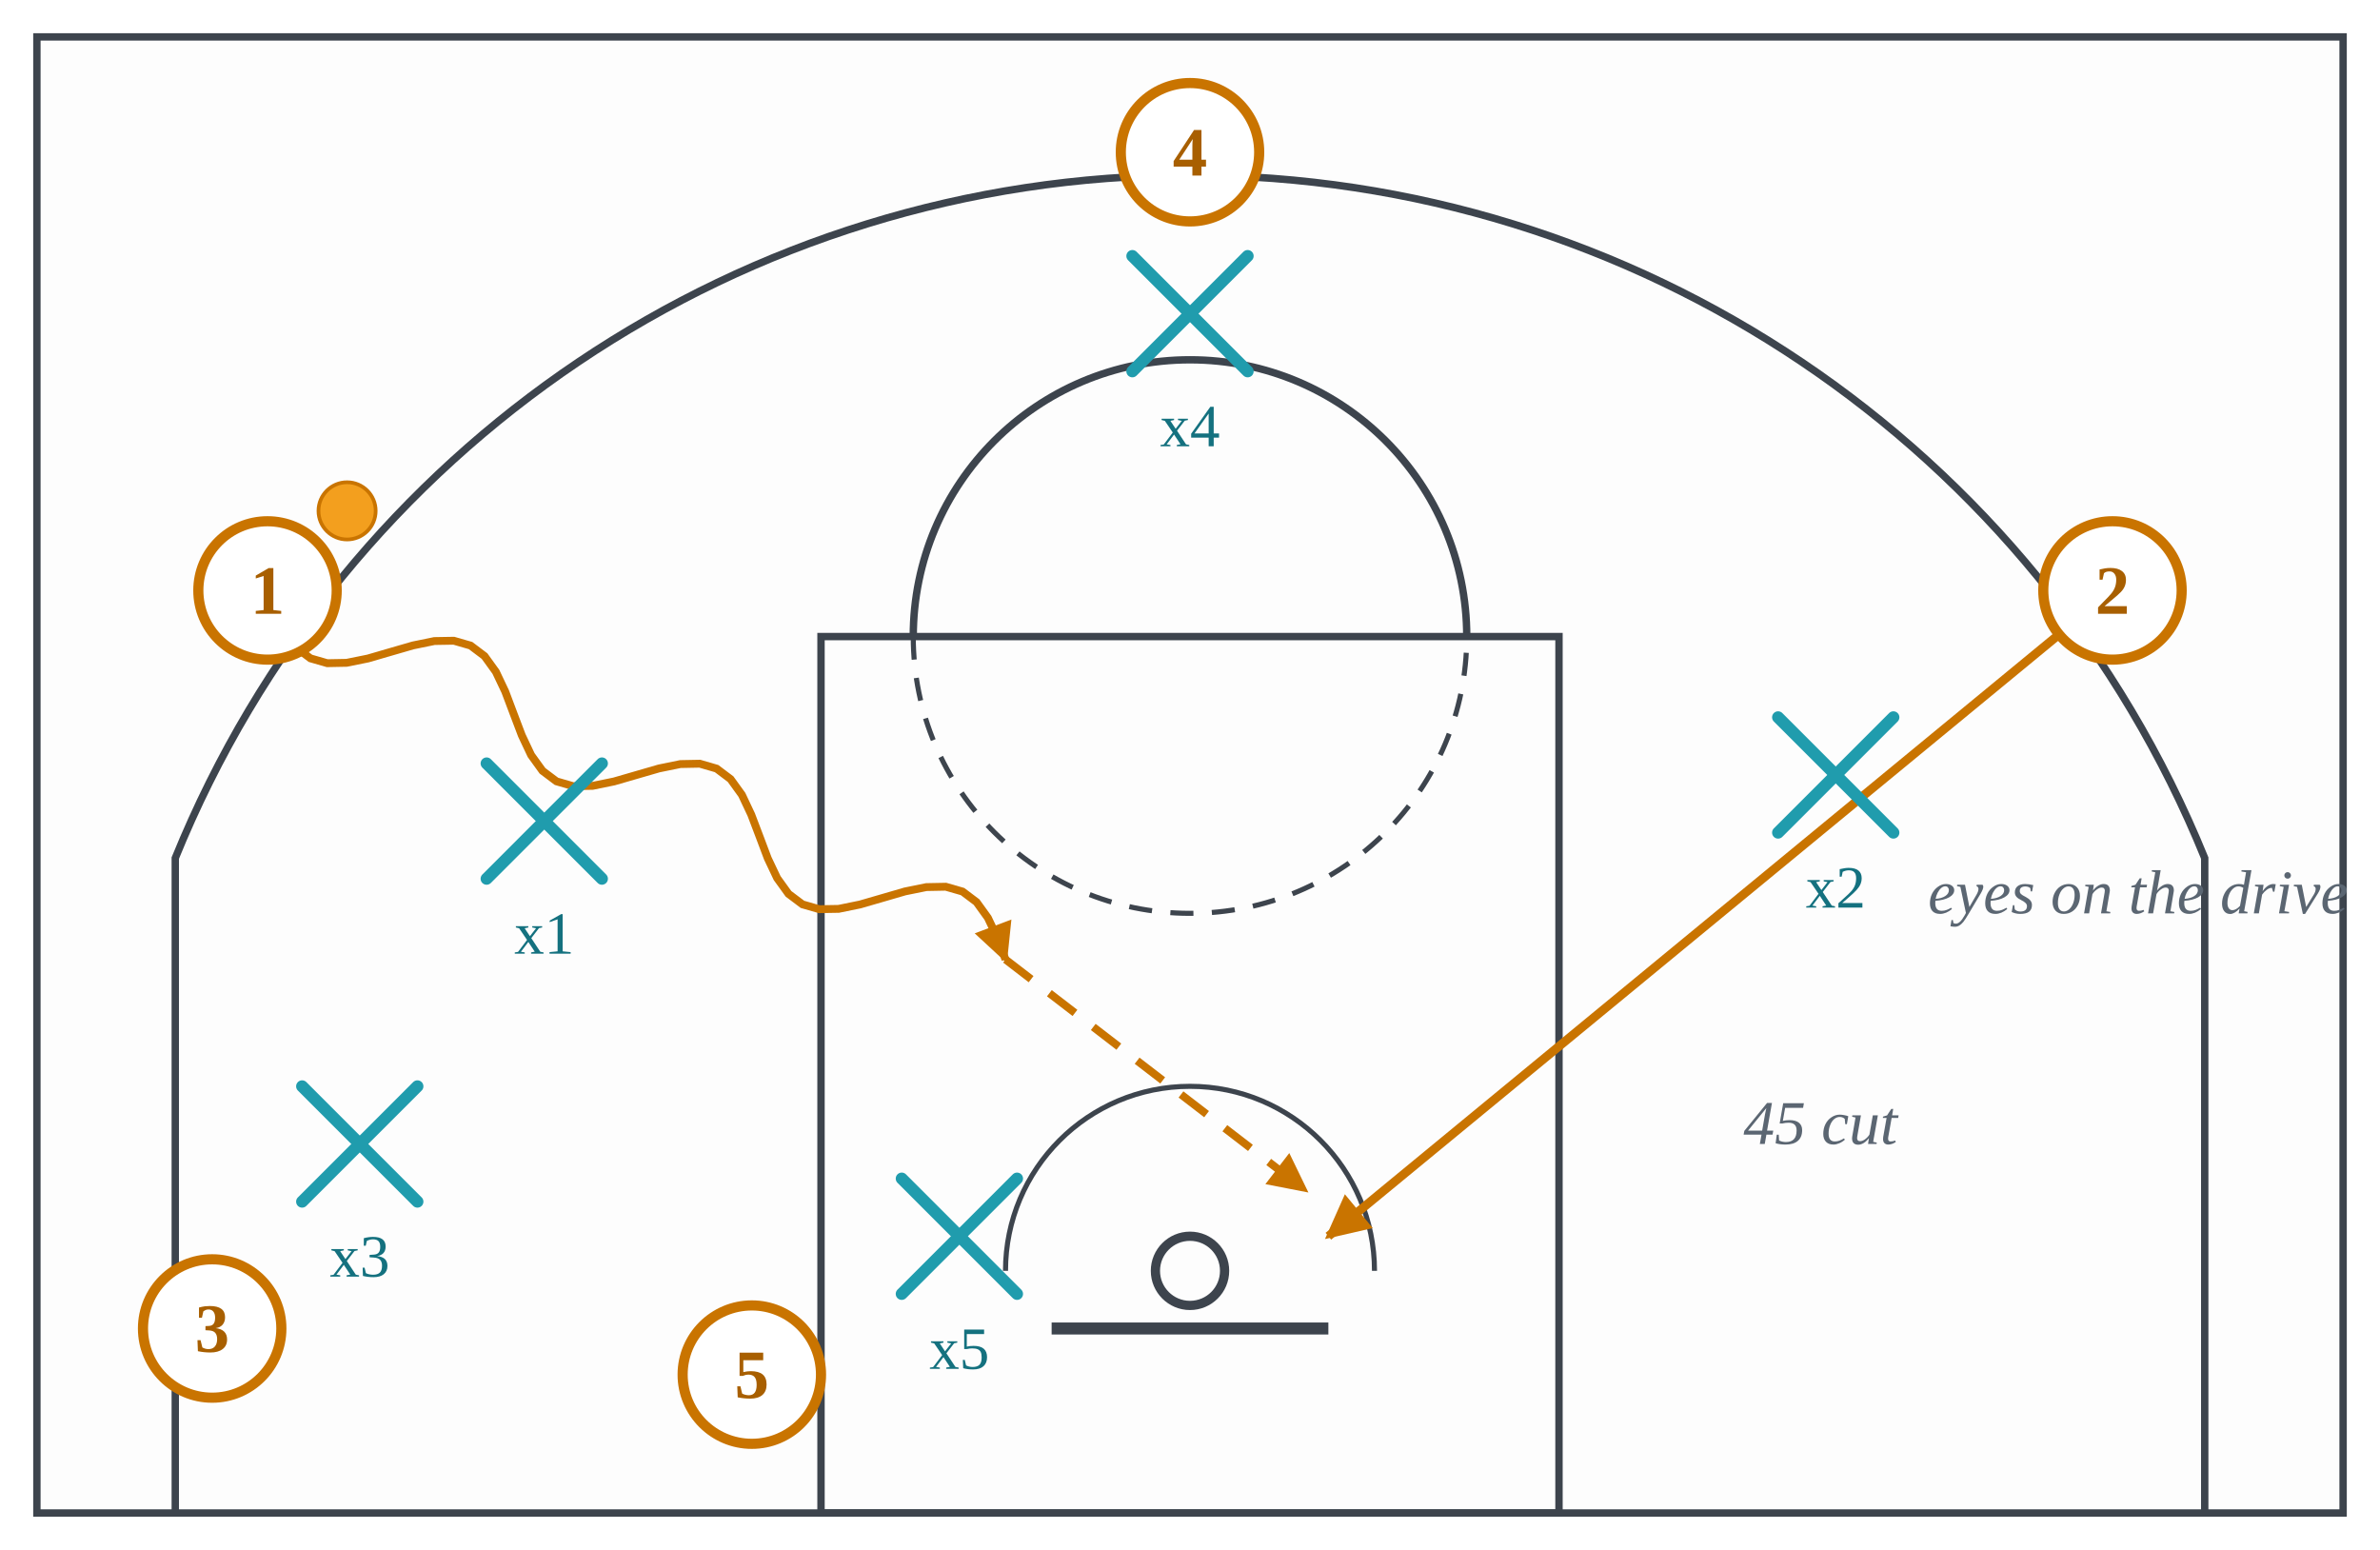
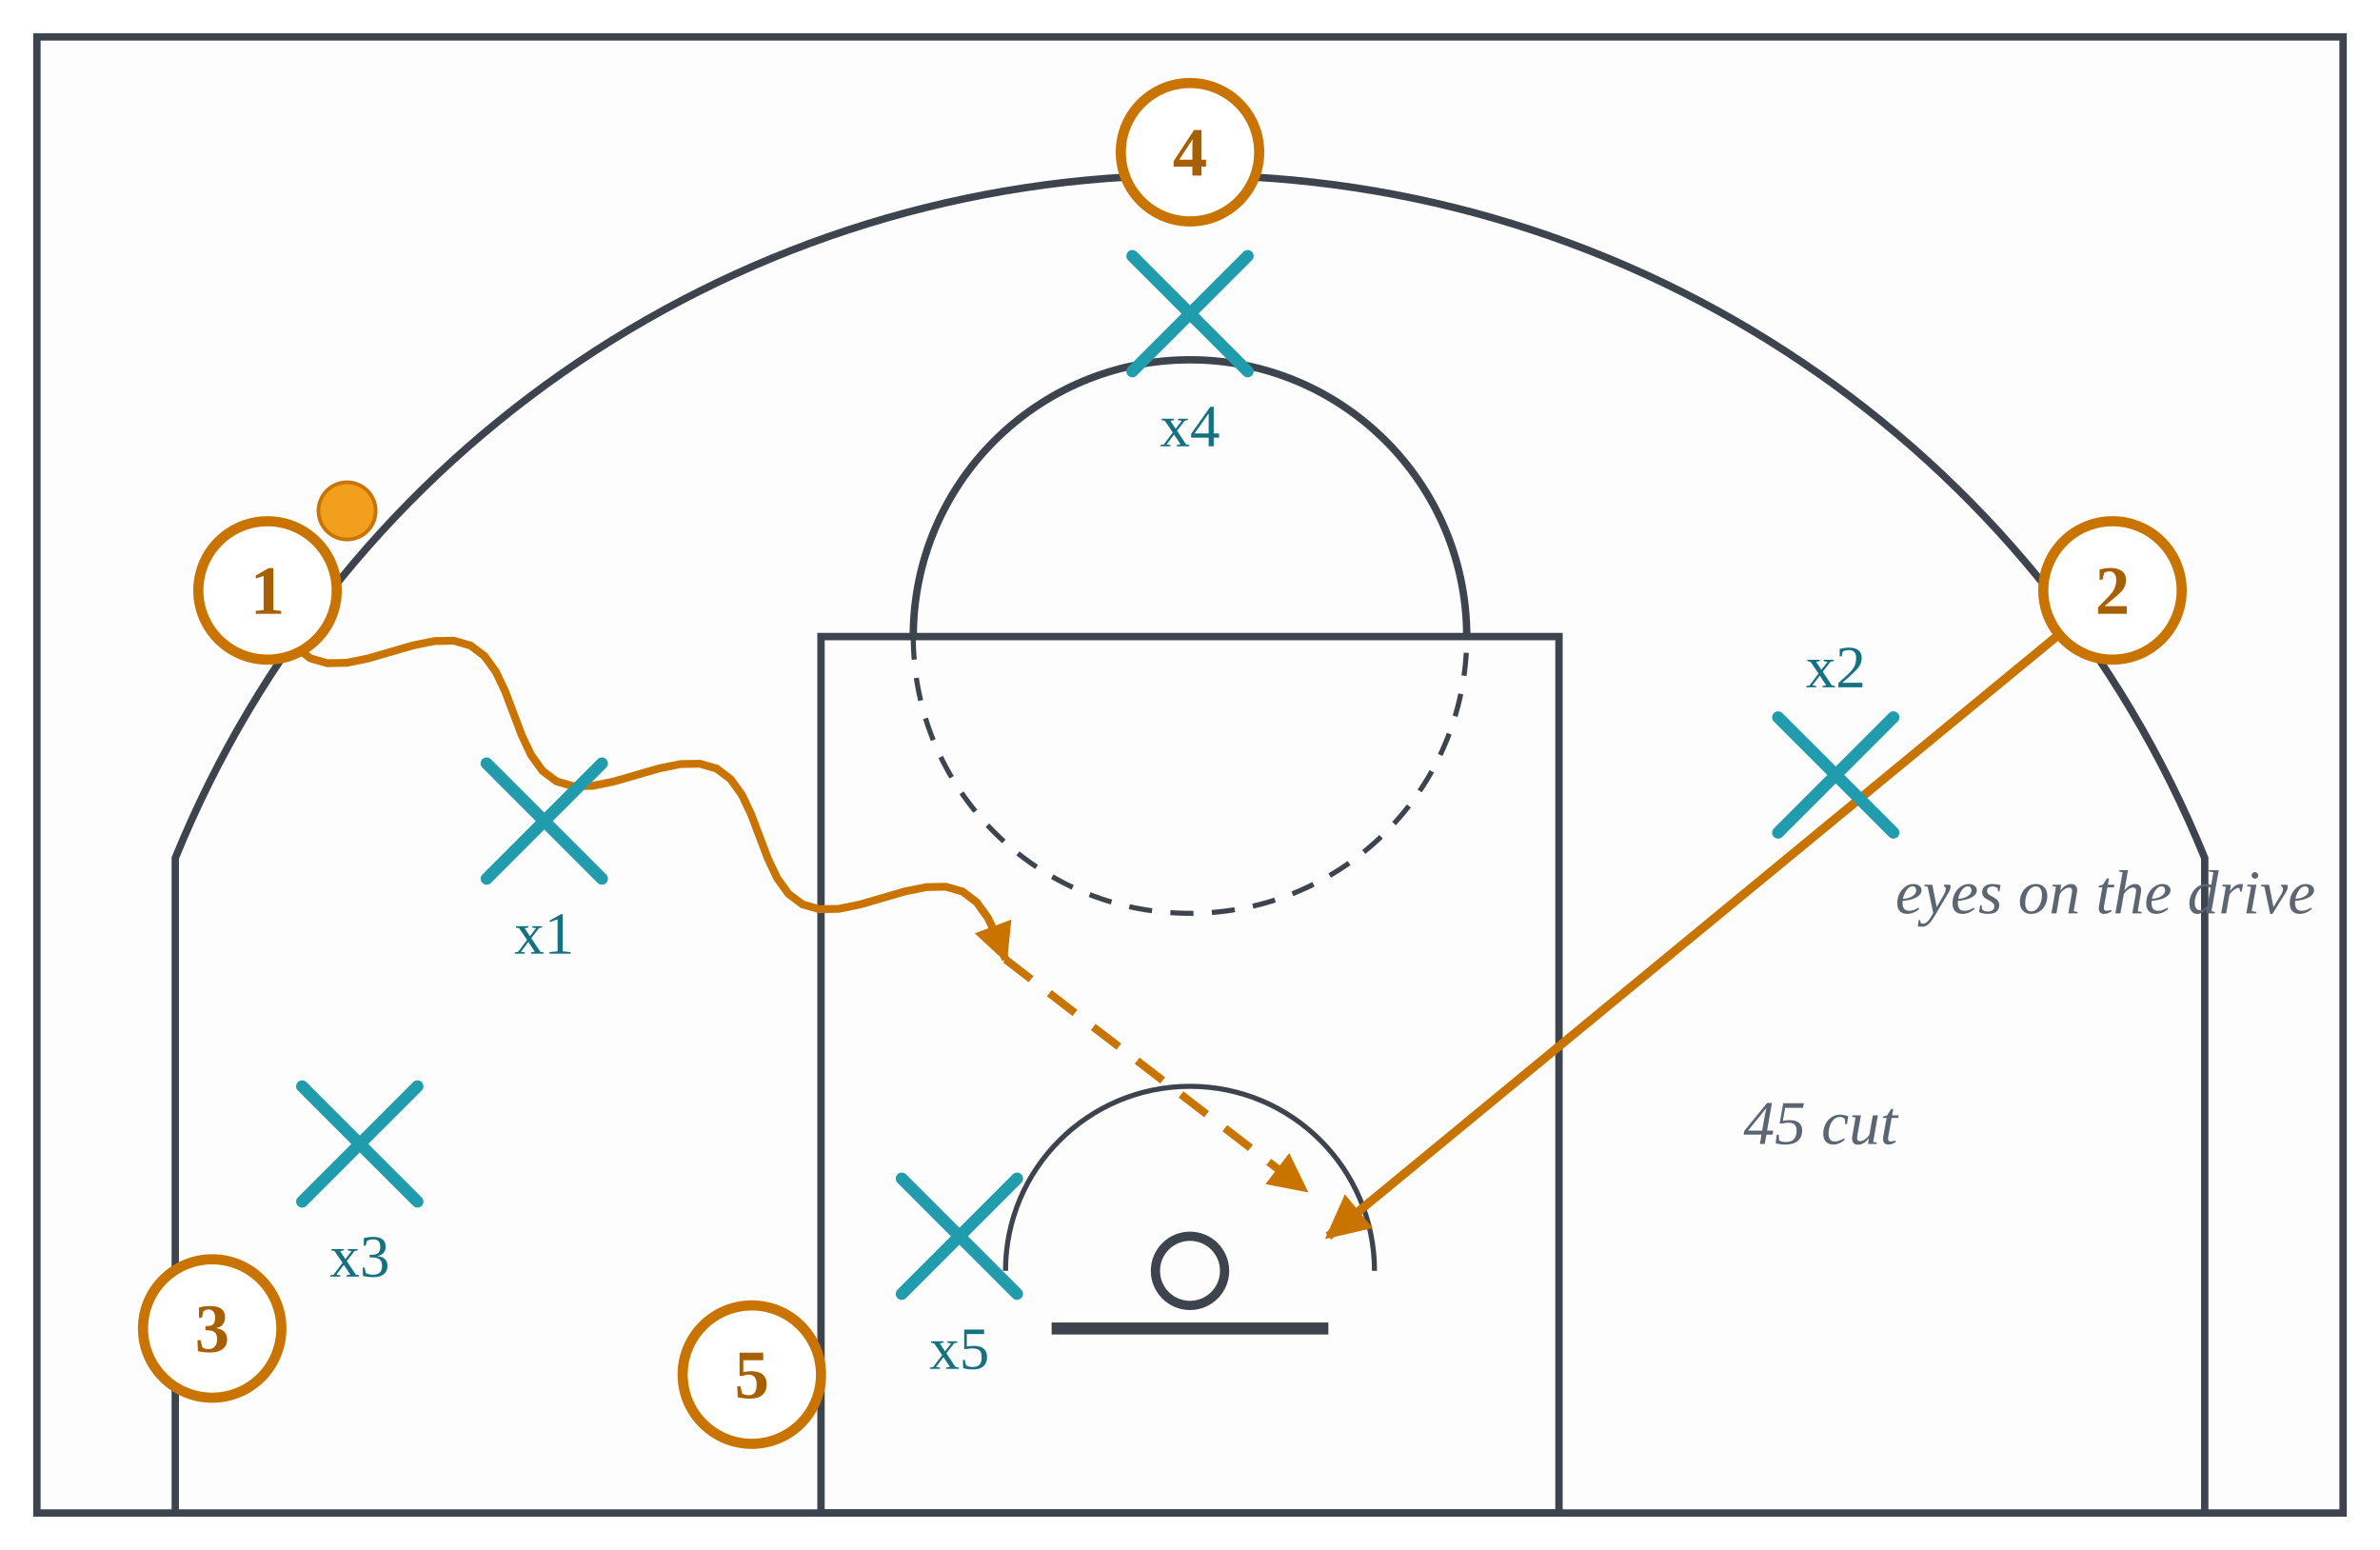
<svg xmlns="http://www.w3.org/2000/svg" viewBox="0 0 516.0 336.0" width="516.0" role="img" aria-label="The ball-handler drives from the left wing toward the middle. On the right, the wing player's defender turns his head to the drive and takes a step toward the lane. The wing player cuts to the rim at a 45-degree angle behind him, and the driver drops the pass off to him at the rim." class="hd-court-svg">
  <defs>
    <marker id="hd-arrow-o" viewBox="0 0 10 10" refX="9" refY="5" markerWidth="5" markerHeight="5" orient="auto-start-reverse">
      <path d="M 0 0 L 10 5 L 0 10 z" fill="var(--hd-offense, #C97400)" />
    </marker>
    <marker id="hd-arrow-d" viewBox="0 0 10 10" refX="9" refY="5" markerWidth="5" markerHeight="5" orient="auto-start-reverse">
      <path d="M 0 0 L 10 5 L 0 10 z" fill="var(--hd-defense, #209CAD)" />
    </marker>
  </defs>
  <rect x="8.0" y="8.0" width="500.0" height="320.0" fill="var(--court-floor, #fdfdfd)" stroke="var(--court-line, #3d444d)" stroke-width="1.6" />
  <path d="M 38.0 328.0 L 38.0 186.02 A 237.5 237.5 0 0 1 478.0 186.02 L 478.0 328.0" stroke="var(--court-line, #3d444d)" fill="none" stroke-width="1.6" />
  <rect x="178.0" y="138.0" width="160.0" height="190.0" stroke="var(--court-line, #3d444d)" fill="none" stroke-width="1.6" />
  <path d="M 198.0 138.0 A 60.0 60.0 0 0 1 318.0 138.0" stroke="var(--court-line, #3d444d)" fill="none" stroke-width="1.6" />
  <path d="M 198.0 138.0 A 60.0 60.0 0 0 0 318.0 138.0" stroke="var(--court-line, #3d444d)" fill="none" stroke-width="1.1" stroke-dasharray="5 4" />
  <path d="M 218.0 275.5 A 40.0 40.0 0 0 1 298.0 275.5" stroke="var(--court-line, #3d444d)" fill="none" stroke-width="1.1" />
  <line x1="228.0" y1="288.0" x2="288.0" y2="288.0" stroke="var(--court-line, #3d444d)" stroke-width="2.6" />
  <circle cx="258.0" cy="275.5" r="7.5" stroke="var(--court-line, #3d444d)" fill="none" stroke-width="2" />
  <path d="M 58.0,128.0 L 59.79,132.75 L 61.82,137.03 L 64.28,140.44 L 67.31,142.72 L 70.95,143.77 L 75.15,143.69 L 79.79,142.75 L 84.67,141.33 L 89.54,139.92 L 94.18,138.97 L 98.39,138.9 L 102.02,139.95 L 105.05,142.23 L 107.51,145.64 L 109.54,149.92 L 111.33,154.67 L 113.13,159.41 L 115.15,163.69 L 117.61,167.1 L 120.64,169.38 L 124.28,170.44 L 128.49,170.36 L 133.13,169.41 L 138.0,168.0 L 142.87,166.59 L 147.51,165.64 L 151.72,165.56 L 155.36,166.62 L 158.39,168.9 L 160.85,172.31 L 162.87,176.59 L 164.67,181.33 L 166.46,186.08 L 168.49,190.36 L 170.95,193.77 L 173.98,196.05 L 177.61,197.1 L 181.82,197.03 L 186.46,196.08 L 191.33,194.67 L 196.21,193.25 L 200.85,192.31 L 205.05,192.23 L 208.69,193.28 L 211.72,195.56 L 214.18,198.97 L 216.21,203.25 L 218.0,208.0" stroke="var(--hd-offense, #C97400)" fill="none" marker-end="url(#hd-arrow-o)" stroke-width="1.7" />
  <line x1="458.0" y1="128.0" x2="288.0" y2="268.0" stroke="var(--hd-offense, #C97400)" fill="none" marker-end="url(#hd-arrow-o)" stroke-width="1.9" />
  <line x1="218.0" y1="208.0" x2="283.0" y2="258.0" stroke="var(--hd-offense, #C97400)" fill="none" marker-end="url(#hd-arrow-o)" stroke-width="1.7" stroke-dasharray="7 5" />
  <circle cx="58.0" cy="128.0" r="15.0" fill="var(--court-floor, #fff)" stroke="var(--hd-offense, #C97400)" stroke-width="2.2" />
  <text x="58.0" y="128.0" text-anchor="middle" dominant-baseline="central" font-size="15.0" font-weight="600" fill="var(--hd-offense-ink, #A85F00)">1</text>
  <circle cx="75.25" cy="110.75" r="6.2" fill="#F39F1E" stroke="var(--hd-offense, #C97400)" stroke-width="0.8" />
  <circle cx="458.0" cy="128.0" r="15.0" fill="var(--court-floor, #fff)" stroke="var(--hd-offense, #C97400)" stroke-width="2.2" />
  <text x="458.0" y="128.0" text-anchor="middle" dominant-baseline="central" font-size="15.0" font-weight="600" fill="var(--hd-offense-ink, #A85F00)">2</text>
  <circle cx="163.0" cy="298.0" r="15.0" fill="var(--court-floor, #fff)" stroke="var(--hd-offense, #C97400)" stroke-width="2.2" />
  <text x="163.0" y="298.0" text-anchor="middle" dominant-baseline="central" font-size="15.0" font-weight="600" fill="var(--hd-offense-ink, #A85F00)">5</text>
  <circle cx="46.0" cy="288.0" r="15.0" fill="var(--court-floor, #fff)" stroke="var(--hd-offense, #C97400)" stroke-width="2.2" />
  <text x="46.0" y="288.0" text-anchor="middle" dominant-baseline="central" font-size="15.0" font-weight="600" fill="var(--hd-offense-ink, #A85F00)">3</text>
  <circle cx="258.0" cy="33.0" r="15.0" fill="var(--court-floor, #fff)" stroke="var(--hd-offense, #C97400)" stroke-width="2.2" />
  <text x="258.0" y="33.0" text-anchor="middle" dominant-baseline="central" font-size="15.0" font-weight="600" fill="var(--hd-offense-ink, #A85F00)">4</text>
  <line x1="105.5" y1="165.5" x2="130.5" y2="190.5" stroke="var(--hd-defense, #209CAD)" stroke-width="2.6" stroke-linecap="round" />
  <line x1="105.5" y1="190.5" x2="130.5" y2="165.5" stroke="var(--hd-defense, #209CAD)" stroke-width="2.6" stroke-linecap="round" />
  <text x="118.0" y="206.75" text-anchor="middle" font-size="13.0" fill="var(--hd-defense-ink, #14717F)">x1</text>
  <line x1="385.5" y1="155.5" x2="410.5" y2="180.5" stroke="var(--hd-defense, #209CAD)" stroke-width="2.6" stroke-linecap="round" />
  <line x1="385.5" y1="180.5" x2="410.5" y2="155.5" stroke="var(--hd-defense, #209CAD)" stroke-width="2.6" stroke-linecap="round" />
-   <text x="398.0" y="196.75" text-anchor="middle" font-size="13.0" fill="var(--hd-defense-ink, #14717F)">x2</text>
+   <text x="398.0" y="149.0" text-anchor="middle" font-size="13.0" fill="var(--hd-defense-ink, #14717F)">x2</text>
  <line x1="195.5" y1="255.5" x2="220.5" y2="280.5" stroke="var(--hd-defense, #209CAD)" stroke-width="2.6" stroke-linecap="round" />
  <line x1="195.5" y1="280.5" x2="220.5" y2="255.5" stroke="var(--hd-defense, #209CAD)" stroke-width="2.6" stroke-linecap="round" />
  <text x="208.0" y="296.75" text-anchor="middle" font-size="13.0" fill="var(--hd-defense-ink, #14717F)">x5</text>
  <line x1="65.5" y1="235.5" x2="90.5" y2="260.5" stroke="var(--hd-defense, #209CAD)" stroke-width="2.6" stroke-linecap="round" />
  <line x1="65.5" y1="260.5" x2="90.5" y2="235.5" stroke="var(--hd-defense, #209CAD)" stroke-width="2.6" stroke-linecap="round" />
  <text x="78.0" y="276.75" text-anchor="middle" font-size="13.0" fill="var(--hd-defense-ink, #14717F)">x3</text>
  <line x1="245.5" y1="55.5" x2="270.5" y2="80.5" stroke="var(--hd-defense, #209CAD)" stroke-width="2.6" stroke-linecap="round" />
  <line x1="245.5" y1="80.5" x2="270.5" y2="55.5" stroke="var(--hd-defense, #209CAD)" stroke-width="2.6" stroke-linecap="round" />
  <text x="258.0" y="96.75" text-anchor="middle" font-size="13.0" fill="var(--hd-defense-ink, #14717F)">x4</text>
-   <text x="418.0" y="198.0" text-anchor="start" font-size="13.5" font-style="italic" fill="var(--hd-muted, #5b6672)">eyes on the drive</text>
+   <text x="502.0" y="198.0" text-anchor="end" font-size="13.5" font-style="italic" fill="var(--hd-muted, #5b6672)">eyes on the drive</text>
  <text x="378.0" y="248.0" text-anchor="start" font-size="13.5" font-style="italic" fill="var(--hd-muted, #5b6672)">45 cut</text>
</svg>
